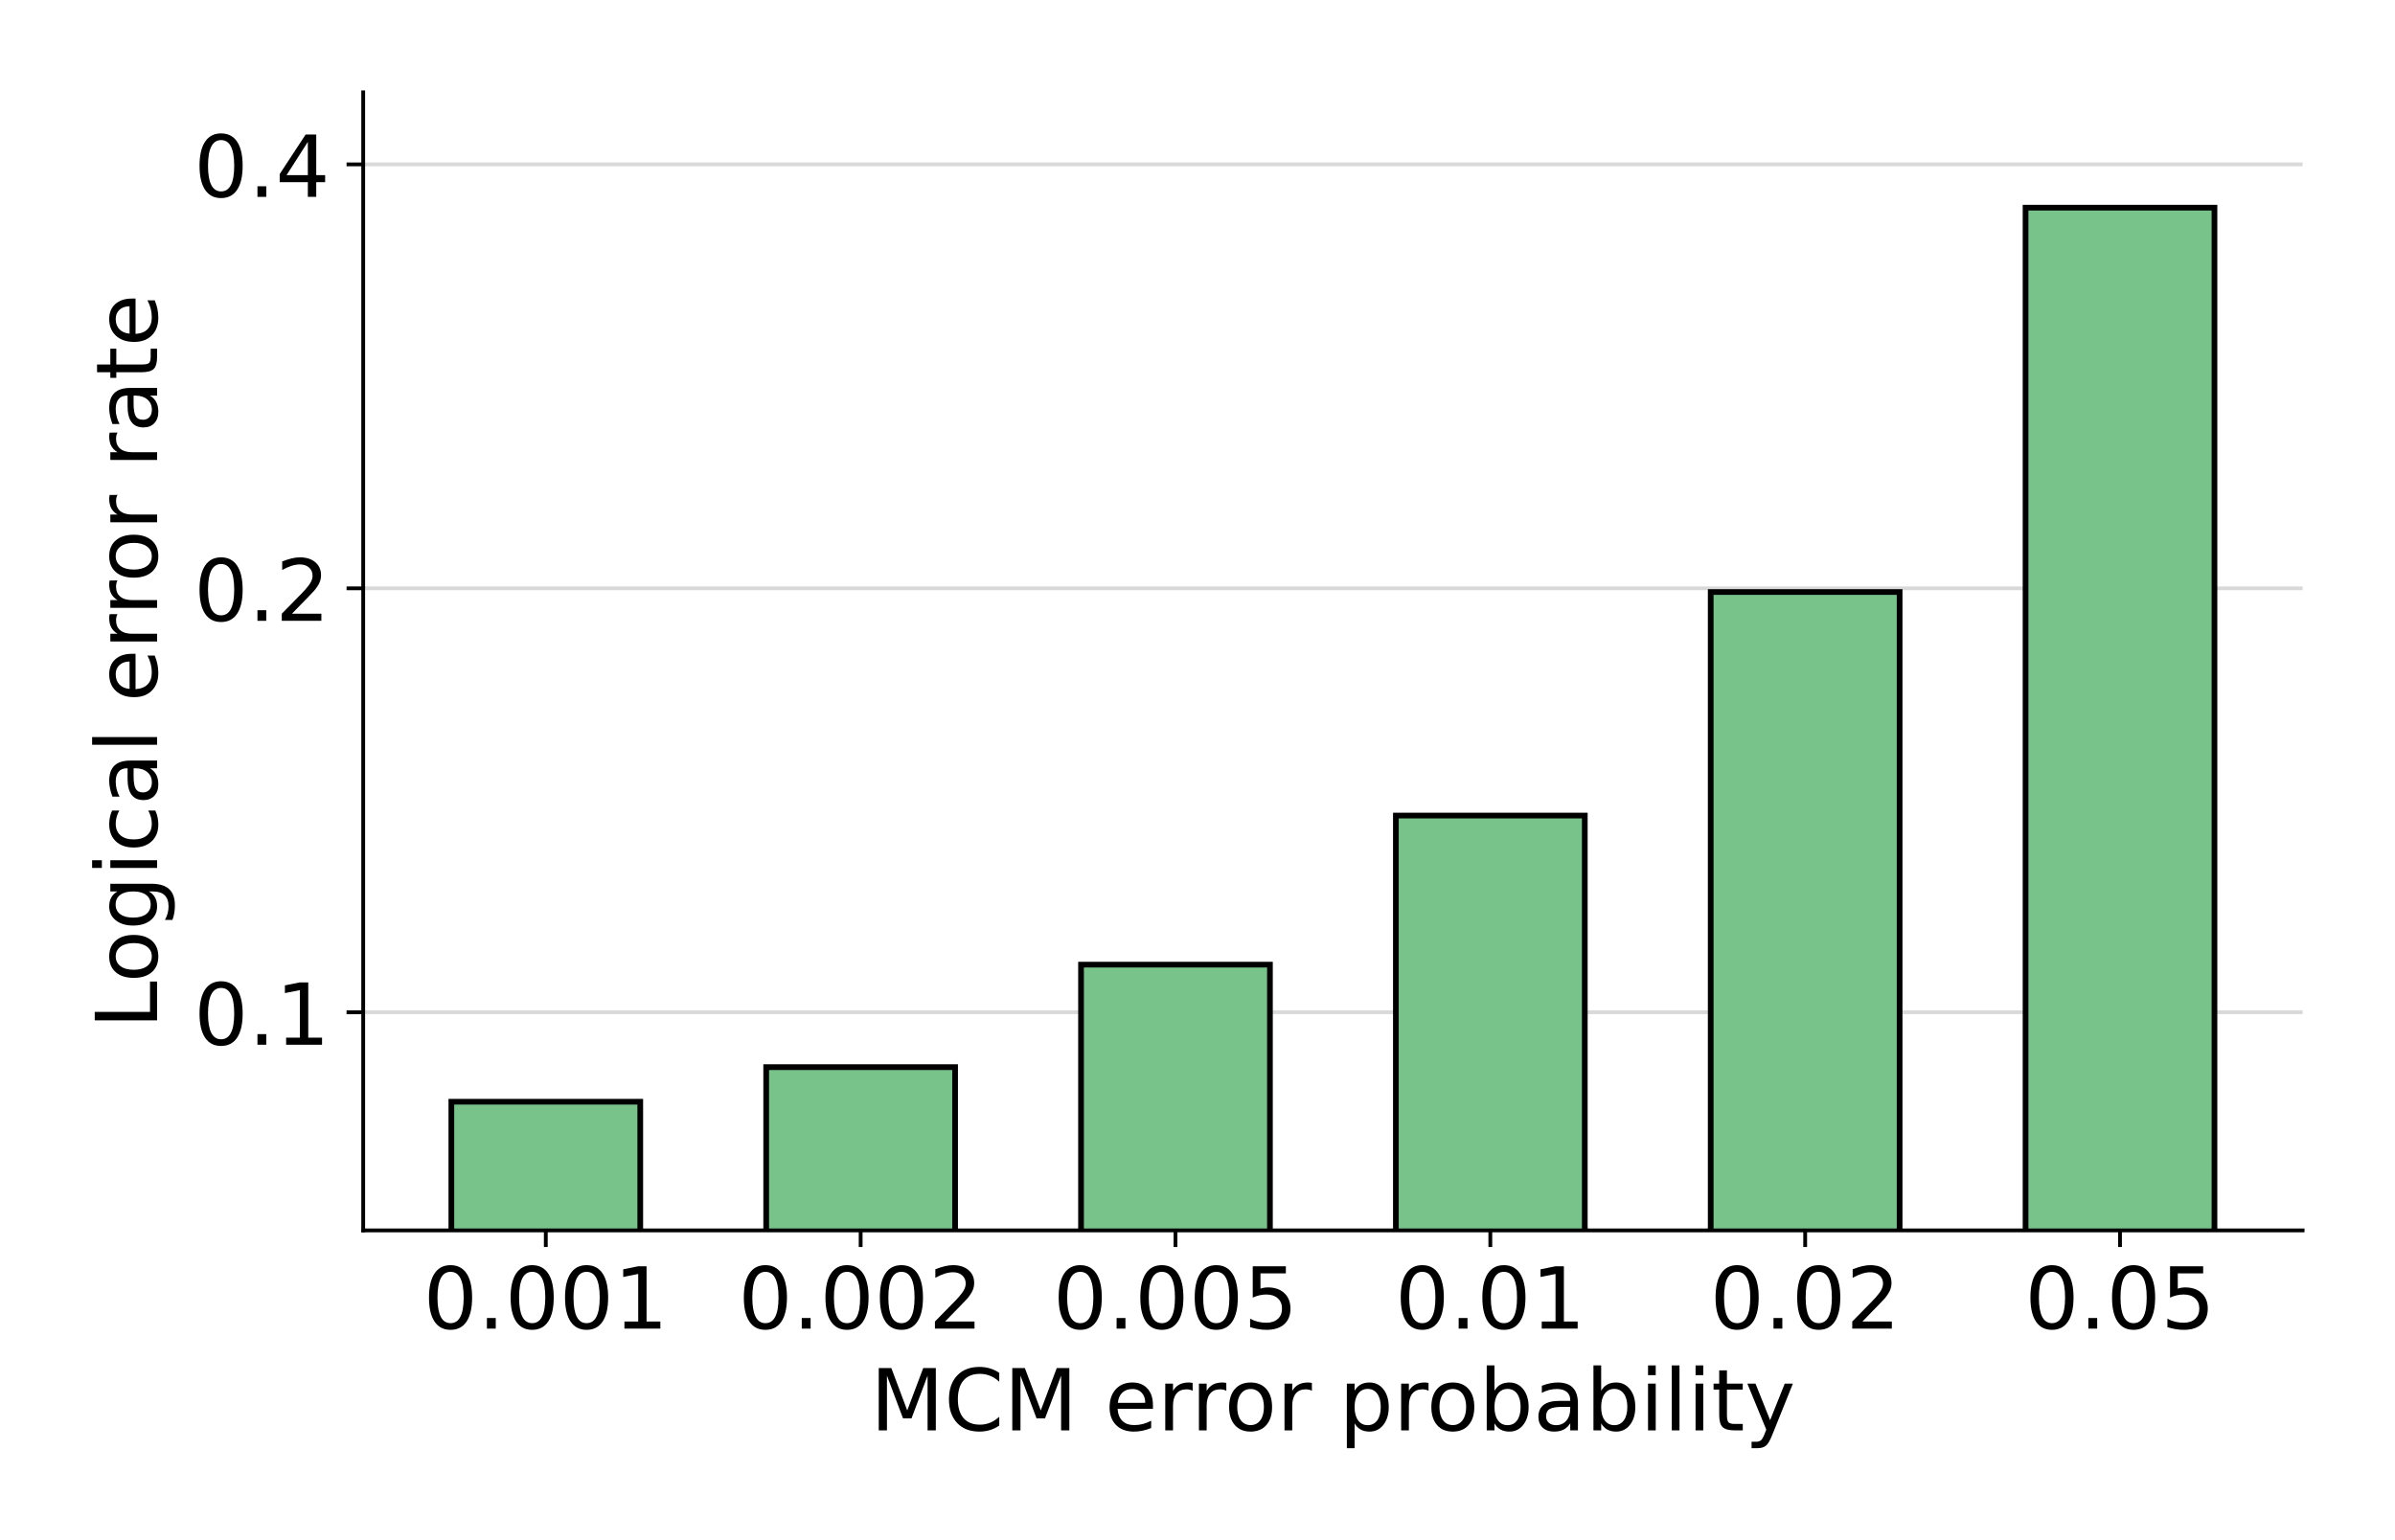
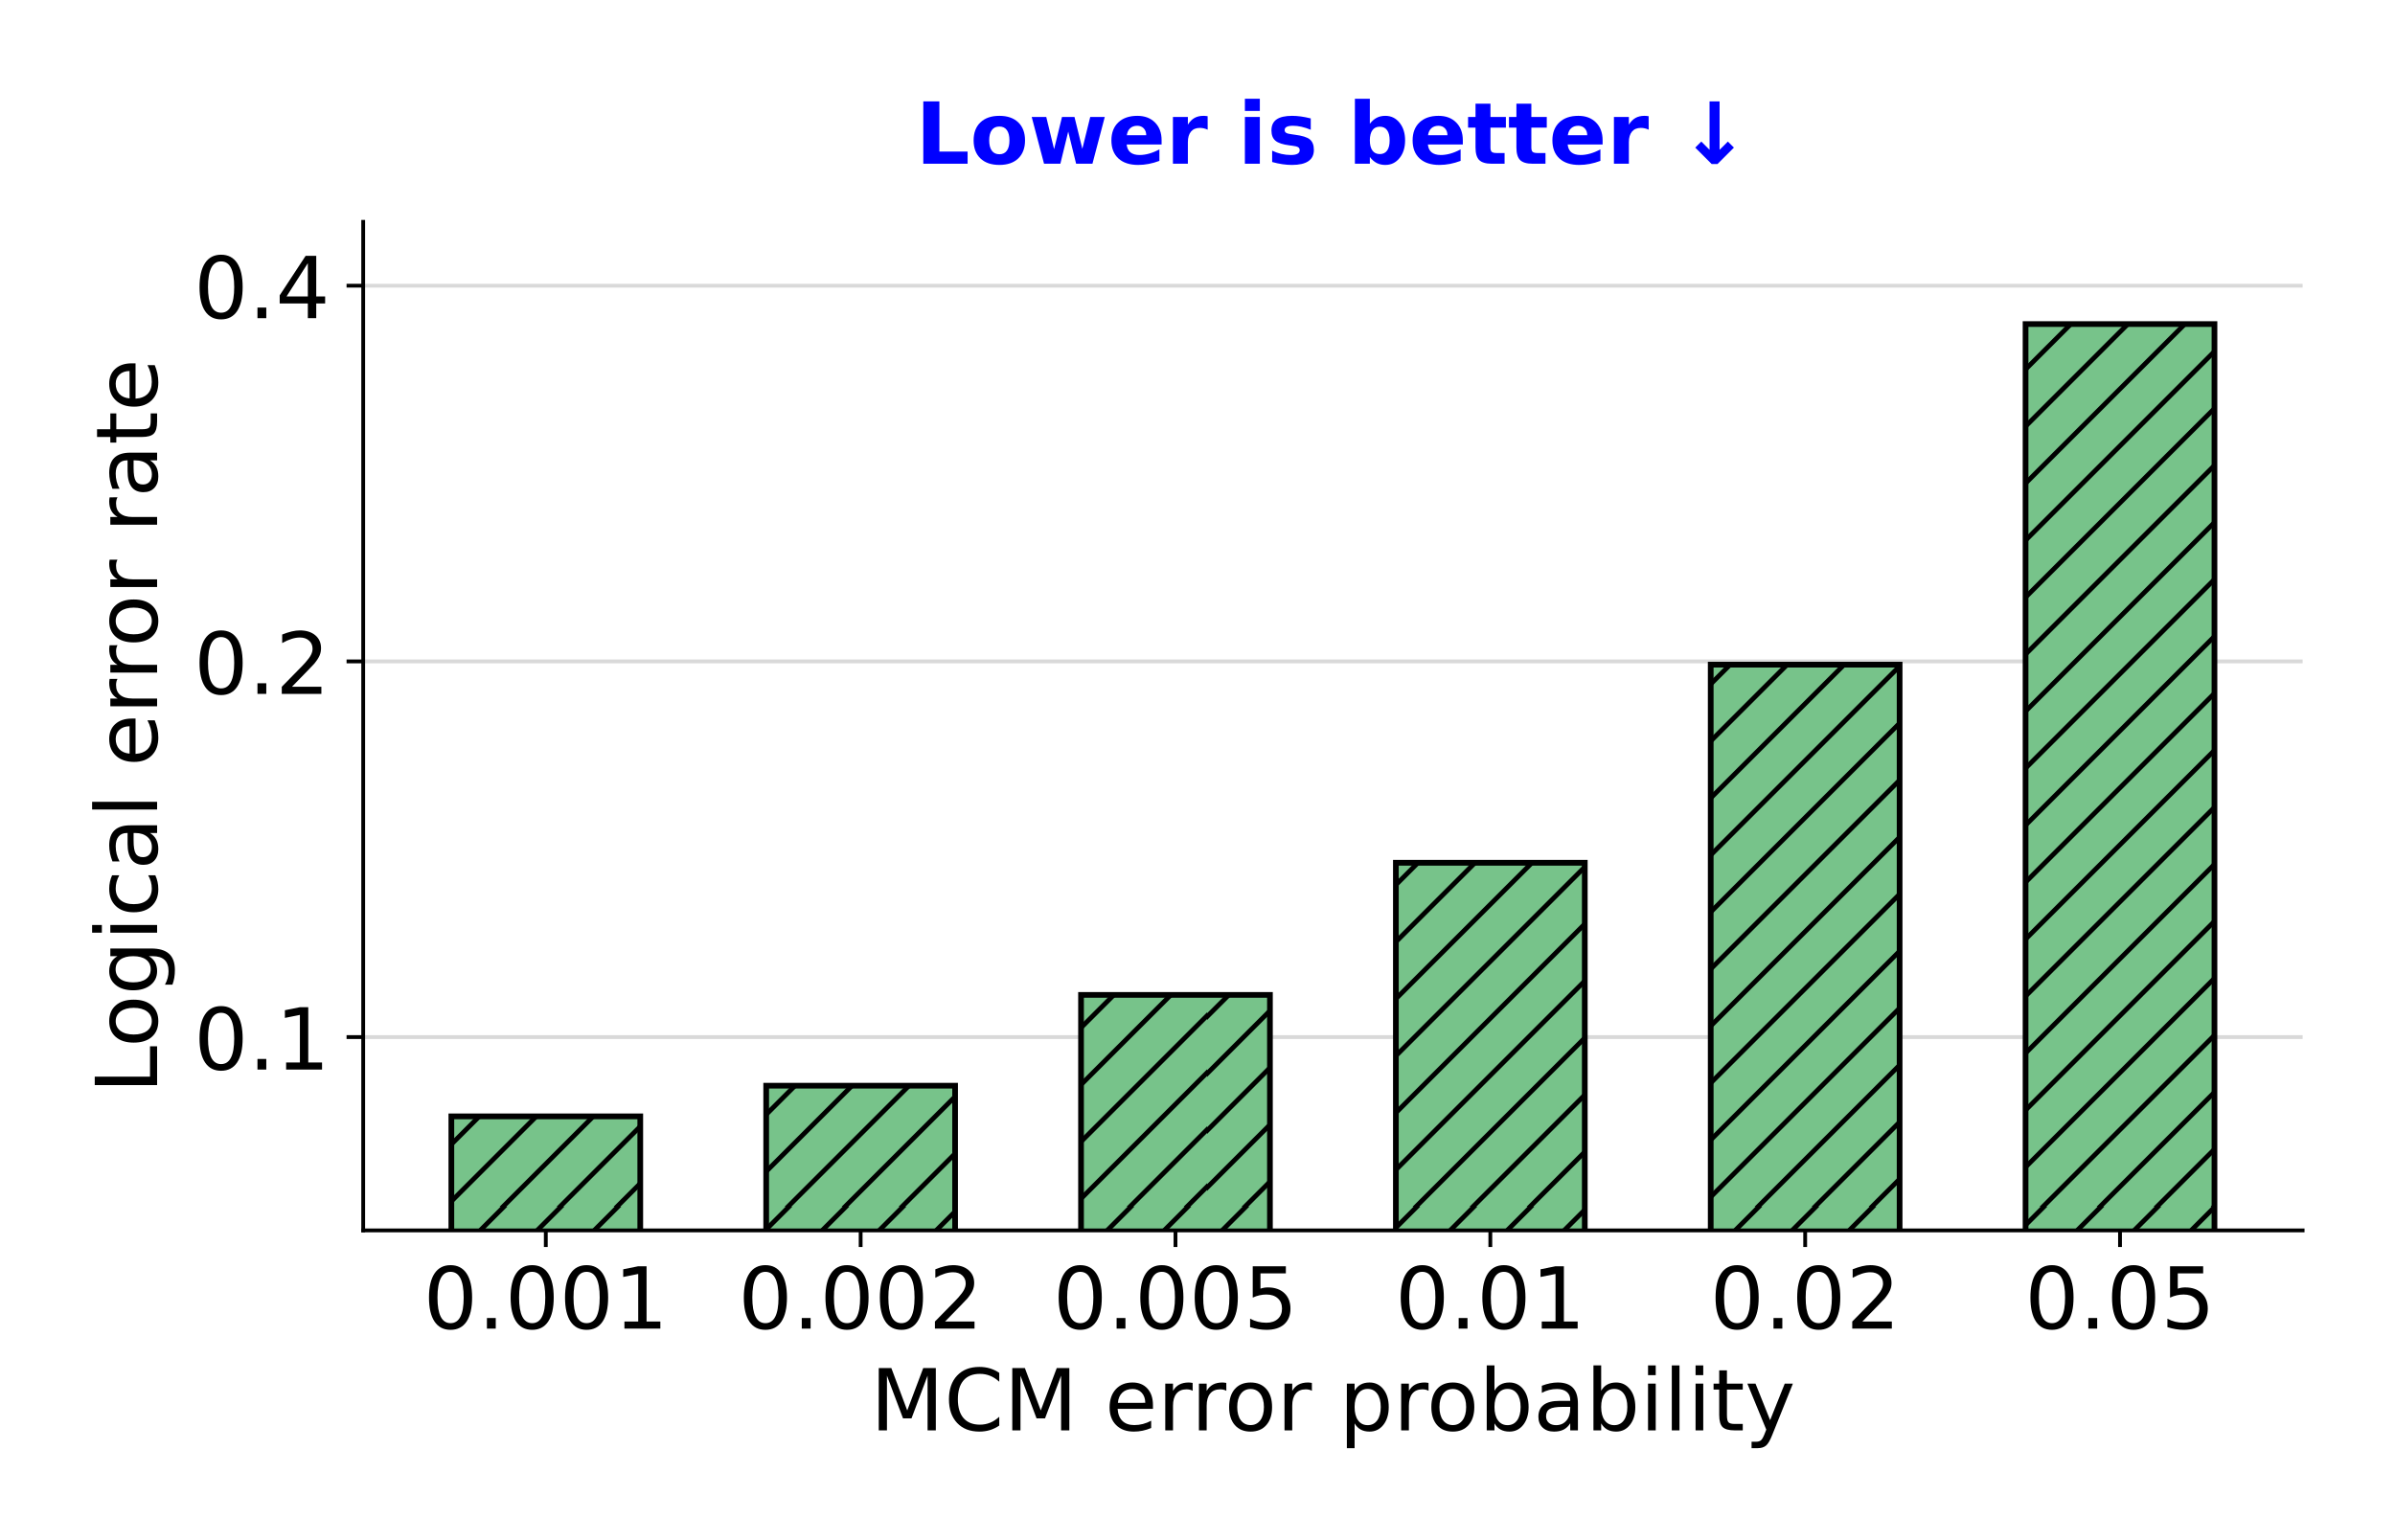
<svg xmlns="http://www.w3.org/2000/svg" xmlns:xlink="http://www.w3.org/1999/xlink" width="504pt" height="324pt" viewBox="0 0 504 324" version="1.1">
  <defs>
    <style type="text/css">*{stroke-linejoin: round; stroke-linecap: butt}</style>
  </defs>
  <g id="figure_1">
    <g id="patch_1">
      <path d="M 0 324  L 504 324  L 504 0  L 0 0  L 0 324  z " style="fill: none" />
    </g>
    <g id="axes_1">
      <g id="patch_2">
-         <path d="M 76.43 259  L 484.56 259  L 484.56 19.44  L 76.43 19.44  L 76.43 259  z " style="fill: none" />
+         <path d="M 76.43 259  L 484.56 259  L 484.56 46.699  L 76.43 46.699  L 76.43 259  z " style="fill: none" />
      </g>
      <g id="matplotlib.axis_1">
        <g id="xtick_1">
          <g id="line2d_1">
            <defs>
-               <path id="mc3cb0ec666" d="M 0 0  L 0 3.5  " style="stroke: #000000; stroke-width: 0.8" />
+               <path id="ma460ac02df" d="M 0 0  L 0 3.5  " style="stroke: #000000; stroke-width: 0.8" />
            </defs>
            <g>
-               <use xlink:href="#mc3cb0ec666" x="114.858" y="259" style="stroke: #000000; stroke-width: 0.8" />
+               <use xlink:href="#ma460ac02df" x="114.858" y="259" style="stroke: #000000; stroke-width: 0.8" />
            </g>
          </g>
          <g id="text_1">
            <g transform="translate(89.09251 279.6772) scale(0.18 -0.18)">
              <defs>
                <path id="DejaVuSans-30" d="M 2034 4250  Q 1547 4250 1301 3770  Q 1056 3291 1056 2328  Q 1056 1369 1301 889  Q 1547 409 2034 409  Q 2525 409 2770 889  Q 3016 1369 3016 2328  Q 3016 3291 2770 3770  Q 2525 4250 2034 4250  z M 2034 4750  Q 2819 4750 3233 4129  Q 3647 3509 3647 2328  Q 3647 1150 3233 529  Q 2819 -91 2034 -91  Q 1250 -91 836 529  Q 422 1150 422 2328  Q 422 3509 836 4129  Q 1250 4750 2034 4750  z " transform="scale(0.015625)" />
                <path id="DejaVuSans-2e" d="M 684 794  L 1344 794  L 1344 0  L 684 0  L 684 794  z " transform="scale(0.015625)" />
                <path id="DejaVuSans-31" d="M 794 531  L 1825 531  L 1825 4091  L 703 3866  L 703 4441  L 1819 4666  L 2450 4666  L 2450 531  L 3481 531  L 3481 0  L 794 0  L 794 531  z " transform="scale(0.015625)" />
              </defs>
              <use xlink:href="#DejaVuSans-30" />
              <use xlink:href="#DejaVuSans-2e" transform="translate(63.62305 0)" />
              <use xlink:href="#DejaVuSans-30" transform="translate(95.41016 0)" />
              <use xlink:href="#DejaVuSans-30" transform="translate(159.0332 0)" />
              <use xlink:href="#DejaVuSans-31" transform="translate(222.6562 0)" />
            </g>
          </g>
        </g>
        <g id="xtick_2">
          <g id="line2d_2">
            <g>
-               <use xlink:href="#mc3cb0ec666" x="181.113" y="259" style="stroke: #000000; stroke-width: 0.8" />
+               <use xlink:href="#ma460ac02df" x="181.113" y="259" style="stroke: #000000; stroke-width: 0.8" />
            </g>
          </g>
          <g id="text_2">
            <g transform="translate(155.3474 279.6772) scale(0.18 -0.18)">
              <defs>
                <path id="DejaVuSans-32" d="M 1228 531  L 3431 531  L 3431 0  L 469 0  L 469 531  Q 828 903 1448 1529  Q 2069 2156 2228 2338  Q 2531 2678 2651 2914  Q 2772 3150 2772 3378  Q 2772 3750 2511 3984  Q 2250 4219 1831 4219  Q 1534 4219 1204 4116  Q 875 4013 500 3803  L 500 4441  Q 881 4594 1212 4672  Q 1544 4750 1819 4750  Q 2544 4750 2975 4387  Q 3406 4025 3406 3419  Q 3406 3131 3298 2873  Q 3191 2616 2906 2266  Q 2828 2175 2409 1742  Q 1991 1309 1228 531  z " transform="scale(0.015625)" />
              </defs>
              <use xlink:href="#DejaVuSans-30" />
              <use xlink:href="#DejaVuSans-2e" transform="translate(63.62305 0)" />
              <use xlink:href="#DejaVuSans-30" transform="translate(95.41016 0)" />
              <use xlink:href="#DejaVuSans-30" transform="translate(159.0332 0)" />
              <use xlink:href="#DejaVuSans-32" transform="translate(222.6562 0)" />
            </g>
          </g>
        </g>
        <g id="xtick_3">
          <g id="line2d_3">
            <g>
-               <use xlink:href="#mc3cb0ec666" x="247.368" y="259" style="stroke: #000000; stroke-width: 0.8" />
+               <use xlink:href="#ma460ac02df" x="247.368" y="259" style="stroke: #000000; stroke-width: 0.8" />
            </g>
          </g>
          <g id="text_3">
            <g transform="translate(221.6023 279.6772) scale(0.18 -0.18)">
              <defs>
                <path id="DejaVuSans-35" d="M 691 4666  L 3169 4666  L 3169 4134  L 1269 4134  L 1269 2991  Q 1406 3038 1543 3061  Q 1681 3084 1819 3084  Q 2600 3084 3056 2656  Q 3513 2228 3513 1497  Q 3513 744 3044 326  Q 2575 -91 1722 -91  Q 1428 -91 1123 -41  Q 819 9 494 109  L 494 744  Q 775 591 1075 516  Q 1375 441 1709 441  Q 2250 441 2565 725  Q 2881 1009 2881 1497  Q 2881 1984 2565 2268  Q 2250 2553 1709 2553  Q 1456 2553 1204 2497  Q 953 2441 691 2322  L 691 4666  z " transform="scale(0.015625)" />
              </defs>
              <use xlink:href="#DejaVuSans-30" />
              <use xlink:href="#DejaVuSans-2e" transform="translate(63.62305 0)" />
              <use xlink:href="#DejaVuSans-30" transform="translate(95.41016 0)" />
              <use xlink:href="#DejaVuSans-30" transform="translate(159.0332 0)" />
              <use xlink:href="#DejaVuSans-35" transform="translate(222.6562 0)" />
            </g>
          </g>
        </g>
        <g id="xtick_4">
          <g id="line2d_4">
            <g>
-               <use xlink:href="#mc3cb0ec666" x="313.622" y="259" style="stroke: #000000; stroke-width: 0.8" />
+               <use xlink:href="#ma460ac02df" x="313.622" y="259" style="stroke: #000000; stroke-width: 0.8" />
            </g>
          </g>
          <g id="text_4">
            <g transform="translate(293.5834 279.6772) scale(0.18 -0.18)">
              <use xlink:href="#DejaVuSans-30" />
              <use xlink:href="#DejaVuSans-2e" transform="translate(63.62305 0)" />
              <use xlink:href="#DejaVuSans-30" transform="translate(95.41016 0)" />
              <use xlink:href="#DejaVuSans-31" transform="translate(159.0332 0)" />
            </g>
          </g>
        </g>
        <g id="xtick_5">
          <g id="line2d_5">
            <g>
-               <use xlink:href="#mc3cb0ec666" x="379.877" y="259" style="stroke: #000000; stroke-width: 0.8" />
+               <use xlink:href="#ma460ac02df" x="379.877" y="259" style="stroke: #000000; stroke-width: 0.8" />
            </g>
          </g>
          <g id="text_5">
            <g transform="translate(359.8382 279.6772) scale(0.18 -0.18)">
              <use xlink:href="#DejaVuSans-30" />
              <use xlink:href="#DejaVuSans-2e" transform="translate(63.62305 0)" />
              <use xlink:href="#DejaVuSans-30" transform="translate(95.41016 0)" />
              <use xlink:href="#DejaVuSans-32" transform="translate(159.0332 0)" />
            </g>
          </g>
        </g>
        <g id="xtick_6">
          <g id="line2d_6">
            <g>
-               <use xlink:href="#mc3cb0ec666" x="446.132" y="259" style="stroke: #000000; stroke-width: 0.8" />
+               <use xlink:href="#ma460ac02df" x="446.132" y="259" style="stroke: #000000; stroke-width: 0.8" />
            </g>
          </g>
          <g id="text_6">
            <g transform="translate(426.0931 279.6772) scale(0.18 -0.18)">
              <use xlink:href="#DejaVuSans-30" />
              <use xlink:href="#DejaVuSans-2e" transform="translate(63.62305 0)" />
              <use xlink:href="#DejaVuSans-30" transform="translate(95.41016 0)" />
              <use xlink:href="#DejaVuSans-35" transform="translate(159.0332 0)" />
            </g>
          </g>
        </g>
        <g id="text_7">
          <g transform="translate(183.1586 301.0978) scale(0.18 -0.18)">
            <defs>
              <path id="DejaVuSans-4d" d="M 628 4666  L 1569 4666  L 2759 1491  L 3956 4666  L 4897 4666  L 4897 0  L 4281 0  L 4281 4097  L 3078 897  L 2444 897  L 1241 4097  L 1241 0  L 628 0  L 628 4666  z " transform="scale(0.015625)" />
              <path id="DejaVuSans-43" d="M 4122 4306  L 4122 3641  Q 3803 3938 3442 4084  Q 3081 4231 2675 4231  Q 1875 4231 1450 3742  Q 1025 3253 1025 2328  Q 1025 1406 1450 917  Q 1875 428 2675 428  Q 3081 428 3442 575  Q 3803 722 4122 1019  L 4122 359  Q 3791 134 3420 21  Q 3050 -91 2638 -91  Q 1578 -91 968 557  Q 359 1206 359 2328  Q 359 3453 968 4101  Q 1578 4750 2638 4750  Q 3056 4750 3426 4639  Q 3797 4528 4122 4306  z " transform="scale(0.015625)" />
              <path id="DejaVuSans-20" transform="scale(0.015625)" />
              <path id="DejaVuSans-65" d="M 3597 1894  L 3597 1613  L 953 1613  Q 991 1019 1311 708  Q 1631 397 2203 397  Q 2534 397 2845 478  Q 3156 559 3463 722  L 3463 178  Q 3153 47 2828 -22  Q 2503 -91 2169 -91  Q 1331 -91 842 396  Q 353 884 353 1716  Q 353 2575 817 3079  Q 1281 3584 2069 3584  Q 2775 3584 3186 3129  Q 3597 2675 3597 1894  z M 3022 2063  Q 3016 2534 2758 2815  Q 2500 3097 2075 3097  Q 1594 3097 1305 2825  Q 1016 2553 972 2059  L 3022 2063  z " transform="scale(0.015625)" />
              <path id="DejaVuSans-72" d="M 2631 2963  Q 2534 3019 2420 3045  Q 2306 3072 2169 3072  Q 1681 3072 1420 2755  Q 1159 2438 1159 1844  L 1159 0  L 581 0  L 581 3500  L 1159 3500  L 1159 2956  Q 1341 3275 1631 3429  Q 1922 3584 2338 3584  Q 2397 3584 2469 3576  Q 2541 3569 2628 3553  L 2631 2963  z " transform="scale(0.015625)" />
              <path id="DejaVuSans-6f" d="M 1959 3097  Q 1497 3097 1228 2736  Q 959 2375 959 1747  Q 959 1119 1226 758  Q 1494 397 1959 397  Q 2419 397 2687 759  Q 2956 1122 2956 1747  Q 2956 2369 2687 2733  Q 2419 3097 1959 3097  z M 1959 3584  Q 2709 3584 3137 3096  Q 3566 2609 3566 1747  Q 3566 888 3137 398  Q 2709 -91 1959 -91  Q 1206 -91 779 398  Q 353 888 353 1747  Q 353 2609 779 3096  Q 1206 3584 1959 3584  z " transform="scale(0.015625)" />
              <path id="DejaVuSans-70" d="M 1159 525  L 1159 -1331  L 581 -1331  L 581 3500  L 1159 3500  L 1159 2969  Q 1341 3281 1617 3432  Q 1894 3584 2278 3584  Q 2916 3584 3314 3078  Q 3713 2572 3713 1747  Q 3713 922 3314 415  Q 2916 -91 2278 -91  Q 1894 -91 1617 61  Q 1341 213 1159 525  z M 3116 1747  Q 3116 2381 2855 2742  Q 2594 3103 2138 3103  Q 1681 3103 1420 2742  Q 1159 2381 1159 1747  Q 1159 1113 1420 752  Q 1681 391 2138 391  Q 2594 391 2855 752  Q 3116 1113 3116 1747  z " transform="scale(0.015625)" />
              <path id="DejaVuSans-62" d="M 3116 1747  Q 3116 2381 2855 2742  Q 2594 3103 2138 3103  Q 1681 3103 1420 2742  Q 1159 2381 1159 1747  Q 1159 1113 1420 752  Q 1681 391 2138 391  Q 2594 391 2855 752  Q 3116 1113 3116 1747  z M 1159 2969  Q 1341 3281 1617 3432  Q 1894 3584 2278 3584  Q 2916 3584 3314 3078  Q 3713 2572 3713 1747  Q 3713 922 3314 415  Q 2916 -91 2278 -91  Q 1894 -91 1617 61  Q 1341 213 1159 525  L 1159 0  L 581 0  L 581 4863  L 1159 4863  L 1159 2969  z " transform="scale(0.015625)" />
              <path id="DejaVuSans-61" d="M 2194 1759  Q 1497 1759 1228 1600  Q 959 1441 959 1056  Q 959 750 1161 570  Q 1363 391 1709 391  Q 2188 391 2477 730  Q 2766 1069 2766 1631  L 2766 1759  L 2194 1759  z M 3341 1997  L 3341 0  L 2766 0  L 2766 531  Q 2569 213 2275 61  Q 1981 -91 1556 -91  Q 1019 -91 701 211  Q 384 513 384 1019  Q 384 1609 779 1909  Q 1175 2209 1959 2209  L 2766 2209  L 2766 2266  Q 2766 2663 2505 2880  Q 2244 3097 1772 3097  Q 1472 3097 1187 3025  Q 903 2953 641 2809  L 641 3341  Q 956 3463 1253 3523  Q 1550 3584 1831 3584  Q 2591 3584 2966 3190  Q 3341 2797 3341 1997  z " transform="scale(0.015625)" />
              <path id="DejaVuSans-69" d="M 603 3500  L 1178 3500  L 1178 0  L 603 0  L 603 3500  z M 603 4863  L 1178 4863  L 1178 4134  L 603 4134  L 603 4863  z " transform="scale(0.015625)" />
              <path id="DejaVuSans-6c" d="M 603 4863  L 1178 4863  L 1178 0  L 603 0  L 603 4863  z " transform="scale(0.015625)" />
              <path id="DejaVuSans-74" d="M 1172 4494  L 1172 3500  L 2356 3500  L 2356 3053  L 1172 3053  L 1172 1153  Q 1172 725 1289 603  Q 1406 481 1766 481  L 2356 481  L 2356 0  L 1766 0  Q 1100 0 847 248  Q 594 497 594 1153  L 594 3053  L 172 3053  L 172 3500  L 594 3500  L 594 4494  L 1172 4494  z " transform="scale(0.015625)" />
              <path id="DejaVuSans-79" d="M 2059 -325  Q 1816 -950 1584 -1140  Q 1353 -1331 966 -1331  L 506 -1331  L 506 -850  L 844 -850  Q 1081 -850 1212 -737  Q 1344 -625 1503 -206  L 1606 56  L 191 3500  L 800 3500  L 1894 763  L 2988 3500  L 3597 3500  L 2059 -325  z " transform="scale(0.015625)" />
            </defs>
            <use xlink:href="#DejaVuSans-4d" />
            <use xlink:href="#DejaVuSans-43" transform="translate(86.2793 0)" />
            <use xlink:href="#DejaVuSans-4d" transform="translate(156.1035 0)" />
            <use xlink:href="#DejaVuSans-20" transform="translate(242.3828 0)" />
            <use xlink:href="#DejaVuSans-65" transform="translate(274.1699 0)" />
            <use xlink:href="#DejaVuSans-72" transform="translate(335.6934 0)" />
            <use xlink:href="#DejaVuSans-72" transform="translate(375.0566 0)" />
            <use xlink:href="#DejaVuSans-6f" transform="translate(413.9199 0)" />
            <use xlink:href="#DejaVuSans-72" transform="translate(475.1016 0)" />
            <use xlink:href="#DejaVuSans-20" transform="translate(516.2148 0)" />
            <use xlink:href="#DejaVuSans-70" transform="translate(548.002 0)" />
            <use xlink:href="#DejaVuSans-72" transform="translate(611.4785 0)" />
            <use xlink:href="#DejaVuSans-6f" transform="translate(650.3418 0)" />
            <use xlink:href="#DejaVuSans-62" transform="translate(711.5234 0)" />
            <use xlink:href="#DejaVuSans-61" transform="translate(775 0)" />
            <use xlink:href="#DejaVuSans-62" transform="translate(836.2793 0)" />
            <use xlink:href="#DejaVuSans-69" transform="translate(899.7559 0)" />
            <use xlink:href="#DejaVuSans-6c" transform="translate(927.5391 0)" />
            <use xlink:href="#DejaVuSans-69" transform="translate(955.3223 0)" />
            <use xlink:href="#DejaVuSans-74" transform="translate(983.1055 0)" />
            <use xlink:href="#DejaVuSans-79" transform="translate(1022.314 0)" />
          </g>
        </g>
      </g>
      <g id="matplotlib.axis_2">
        <g id="ytick_1">
          <g id="line2d_7">
-             <path d="M 76.43 213.08  L 484.56 213.08  " clip-path="url(#p2b95f3c0cb)" style="fill: none; stroke: #d9d9d9; stroke-width: 0.8; stroke-linecap: square" />
+             <path d="M 76.43 218.306  L 484.56 218.306  " clip-path="url(#p60b204bf53)" style="fill: none; stroke: #d9d9d9; stroke-width: 0.8; stroke-linecap: square" />
          </g>
          <g id="line2d_8">
            <defs>
-               <path id="m75be47ef26" d="M 0 0  L -3.5 0  " style="stroke: #000000; stroke-width: 0.8" />
+               <path id="ma58f8bc642" d="M 0 0  L -3.5 0  " style="stroke: #000000; stroke-width: 0.8" />
            </defs>
            <g>
-               <use xlink:href="#m75be47ef26" x="76.43" y="213.08" style="stroke: #000000; stroke-width: 0.8" />
+               <use xlink:href="#ma58f8bc642" x="76.43" y="218.306" style="stroke: #000000; stroke-width: 0.8" />
            </g>
          </g>
          <g id="text_8">
-             <g transform="translate(40.80438 219.919) scale(0.18 -0.18)">
+             <g transform="translate(40.80438 225.1441) scale(0.18 -0.18)">
              <use xlink:href="#DejaVuSans-30" />
              <use xlink:href="#DejaVuSans-2e" transform="translate(63.62305 0)" />
              <use xlink:href="#DejaVuSans-31" transform="translate(95.41016 0)" />
            </g>
          </g>
        </g>
        <g id="ytick_2">
          <g id="line2d_9">
-             <path d="M 76.43 123.842  L 484.56 123.842  " clip-path="url(#p2b95f3c0cb)" style="fill: none; stroke: #d9d9d9; stroke-width: 0.8; stroke-linecap: square" />
+             <path d="M 76.43 139.222  L 484.56 139.222  " clip-path="url(#p60b204bf53)" style="fill: none; stroke: #d9d9d9; stroke-width: 0.8; stroke-linecap: square" />
          </g>
          <g id="line2d_10">
            <g>
-               <use xlink:href="#m75be47ef26" x="76.43" y="123.842" style="stroke: #000000; stroke-width: 0.8" />
+               <use xlink:href="#ma58f8bc642" x="76.43" y="139.222" style="stroke: #000000; stroke-width: 0.8" />
            </g>
          </g>
          <g id="text_9">
-             <g transform="translate(40.80438 130.6807) scale(0.18 -0.18)">
+             <g transform="translate(40.80438 146.0601) scale(0.18 -0.18)">
              <use xlink:href="#DejaVuSans-30" />
              <use xlink:href="#DejaVuSans-2e" transform="translate(63.62305 0)" />
              <use xlink:href="#DejaVuSans-32" transform="translate(95.41016 0)" />
            </g>
          </g>
        </g>
        <g id="ytick_3">
          <g id="line2d_11">
-             <path d="M 76.43 34.604  L 484.56 34.604  " clip-path="url(#p2b95f3c0cb)" style="fill: none; stroke: #d9d9d9; stroke-width: 0.8; stroke-linecap: square" />
+             <path d="M 76.43 60.138  L 484.56 60.138  " clip-path="url(#p60b204bf53)" style="fill: none; stroke: #d9d9d9; stroke-width: 0.8; stroke-linecap: square" />
          </g>
          <g id="line2d_12">
            <g>
-               <use xlink:href="#m75be47ef26" x="76.43" y="34.604" style="stroke: #000000; stroke-width: 0.8" />
+               <use xlink:href="#ma58f8bc642" x="76.43" y="60.138" style="stroke: #000000; stroke-width: 0.8" />
            </g>
          </g>
          <g id="text_10">
-             <g transform="translate(40.80438 41.44241) scale(0.18 -0.18)">
+             <g transform="translate(40.80438 66.97614) scale(0.18 -0.18)">
              <defs>
                <path id="DejaVuSans-34" d="M 2419 4116  L 825 1625  L 2419 1625  L 2419 4116  z M 2253 4666  L 3047 4666  L 3047 1625  L 3713 1625  L 3713 1100  L 3047 1100  L 3047 0  L 2419 0  L 2419 1100  L 313 1100  L 313 1709  L 2253 4666  z " transform="scale(0.015625)" />
              </defs>
              <use xlink:href="#DejaVuSans-30" />
              <use xlink:href="#DejaVuSans-2e" transform="translate(63.62305 0)" />
              <use xlink:href="#DejaVuSans-34" transform="translate(95.41016 0)" />
            </g>
          </g>
        </g>
        <g id="text_11">
-           <g transform="translate(33.06094 216.5483) rotate(-90) scale(0.18 -0.18)">
+           <g transform="translate(33.06094 230.1779) rotate(-90) scale(0.18 -0.18)">
            <defs>
              <path id="DejaVuSans-4c" d="M 628 4666  L 1259 4666  L 1259 531  L 3531 531  L 3531 0  L 628 0  L 628 4666  z " transform="scale(0.015625)" />
              <path id="DejaVuSans-67" d="M 2906 1791  Q 2906 2416 2648 2759  Q 2391 3103 1925 3103  Q 1463 3103 1205 2759  Q 947 2416 947 1791  Q 947 1169 1205 825  Q 1463 481 1925 481  Q 2391 481 2648 825  Q 2906 1169 2906 1791  z M 3481 434  Q 3481 -459 3084 -895  Q 2688 -1331 1869 -1331  Q 1566 -1331 1297 -1286  Q 1028 -1241 775 -1147  L 775 -588  Q 1028 -725 1275 -790  Q 1522 -856 1778 -856  Q 2344 -856 2625 -561  Q 2906 -266 2906 331  L 2906 616  Q 2728 306 2450 153  Q 2172 0 1784 0  Q 1141 0 747 490  Q 353 981 353 1791  Q 353 2603 747 3093  Q 1141 3584 1784 3584  Q 2172 3584 2450 3431  Q 2728 3278 2906 2969  L 2906 3500  L 3481 3500  L 3481 434  z " transform="scale(0.015625)" />
              <path id="DejaVuSans-63" d="M 3122 3366  L 3122 2828  Q 2878 2963 2633 3030  Q 2388 3097 2138 3097  Q 1578 3097 1268 2742  Q 959 2388 959 1747  Q 959 1106 1268 751  Q 1578 397 2138 397  Q 2388 397 2633 464  Q 2878 531 3122 666  L 3122 134  Q 2881 22 2623 -34  Q 2366 -91 2075 -91  Q 1284 -91 818 406  Q 353 903 353 1747  Q 353 2603 823 3093  Q 1294 3584 2113 3584  Q 2378 3584 2631 3529  Q 2884 3475 3122 3366  z " transform="scale(0.015625)" />
            </defs>
            <use xlink:href="#DejaVuSans-4c" />
            <use xlink:href="#DejaVuSans-6f" transform="translate(53.96289 0)" />
            <use xlink:href="#DejaVuSans-67" transform="translate(115.1445 0)" />
            <use xlink:href="#DejaVuSans-69" transform="translate(178.6211 0)" />
            <use xlink:href="#DejaVuSans-63" transform="translate(206.4043 0)" />
            <use xlink:href="#DejaVuSans-61" transform="translate(261.3848 0)" />
            <use xlink:href="#DejaVuSans-6c" transform="translate(322.6641 0)" />
            <use xlink:href="#DejaVuSans-20" transform="translate(350.4473 0)" />
            <use xlink:href="#DejaVuSans-65" transform="translate(382.2344 0)" />
            <use xlink:href="#DejaVuSans-72" transform="translate(443.7578 0)" />
            <use xlink:href="#DejaVuSans-72" transform="translate(483.1211 0)" />
            <use xlink:href="#DejaVuSans-6f" transform="translate(521.9844 0)" />
            <use xlink:href="#DejaVuSans-72" transform="translate(583.166 0)" />
            <use xlink:href="#DejaVuSans-20" transform="translate(624.2793 0)" />
            <use xlink:href="#DejaVuSans-72" transform="translate(656.0664 0)" />
            <use xlink:href="#DejaVuSans-61" transform="translate(697.1797 0)" />
            <use xlink:href="#DejaVuSans-74" transform="translate(758.459 0)" />
            <use xlink:href="#DejaVuSans-65" transform="translate(797.668 0)" />
          </g>
        </g>
      </g>
      <g id="patch_3">
-         <path d="M 94.981 296359.787  L 134.734 296359.787  L 134.734 231.915  L 94.981 231.915  z " clip-path="url(#p2b95f3c0cb)" style="fill: #77c38a; stroke: #000000; stroke-width: 1.2; stroke-linejoin: miter" />
+         <path d="M 94.981 262666.889  L 134.734 262666.889  L 134.734 234.997  L 94.981 234.997  z " clip-path="url(#p60b204bf53)" style="fill: url(#h4bee95af4b); stroke: #000000; stroke-width: 1.2; stroke-linejoin: miter" />
      </g>
      <g id="patch_4">
-         <path d="M 161.236 296359.787  L 200.989 296359.787  L 200.989 224.635  L 161.236 224.635  z " clip-path="url(#p2b95f3c0cb)" style="fill: #77c38a; stroke: #000000; stroke-width: 1.2; stroke-linejoin: miter" />
+         <path d="M 161.236 262666.889  L 200.989 262666.889  L 200.989 228.545  L 161.236 228.545  z " clip-path="url(#p60b204bf53)" style="fill: url(#h4bee95af4b); stroke: #000000; stroke-width: 1.2; stroke-linejoin: miter" />
      </g>
      <g id="patch_5">
-         <path d="M 227.491 296359.787  L 267.244 296359.787  L 267.244 203.06  L 227.491 203.06  z " clip-path="url(#p2b95f3c0cb)" style="fill: #77c38a; stroke: #000000; stroke-width: 1.2; stroke-linejoin: miter" />
+         <path d="M 227.491 262666.889  L 267.244 262666.889  L 267.244 209.425  L 227.491 209.425  z " clip-path="url(#p60b204bf53)" style="fill: url(#h4bee95af4b); stroke: #000000; stroke-width: 1.2; stroke-linejoin: miter" />
      </g>
      <g id="patch_6">
-         <path d="M 293.746 296359.787  L 333.499 296359.787  L 333.499 171.679  L 293.746 171.679  z " clip-path="url(#p2b95f3c0cb)" style="fill: #77c38a; stroke: #000000; stroke-width: 1.2; stroke-linejoin: miter" />
+         <path d="M 293.746 262666.889  L 333.499 262666.889  L 333.499 181.616  L 293.746 181.616  z " clip-path="url(#p60b204bf53)" style="fill: url(#h4bee95af4b); stroke: #000000; stroke-width: 1.2; stroke-linejoin: miter" />
      </g>
      <g id="patch_7">
-         <path d="M 360.001 296359.787  L 399.754 296359.787  L 399.754 124.618  L 360.001 124.618  z " clip-path="url(#p2b95f3c0cb)" style="fill: #77c38a; stroke: #000000; stroke-width: 1.2; stroke-linejoin: miter" />
+         <path d="M 360.001 262666.889  L 399.754 262666.889  L 399.754 139.909  L 360.001 139.909  z " clip-path="url(#p60b204bf53)" style="fill: url(#h4bee95af4b); stroke: #000000; stroke-width: 1.2; stroke-linejoin: miter" />
      </g>
      <g id="patch_8">
-         <path d="M 426.256 296359.787  L 466.009 296359.787  L 466.009 43.714  L 426.256 43.714  z " clip-path="url(#p2b95f3c0cb)" style="fill: #77c38a; stroke: #000000; stroke-width: 1.2; stroke-linejoin: miter" />
+         <path d="M 426.256 262666.889  L 466.009 262666.889  L 466.009 68.212  L 426.256 68.212  z " clip-path="url(#p60b204bf53)" style="fill: url(#h4bee95af4b); stroke: #000000; stroke-width: 1.2; stroke-linejoin: miter" />
      </g>
      <g id="patch_9">
-         <path d="M 76.43 259  L 76.43 19.44  " style="fill: none; stroke: #000000; stroke-width: 0.8; stroke-linejoin: miter; stroke-linecap: square" />
+         <path d="M 76.43 259  L 76.43 46.699  " style="fill: none; stroke: #000000; stroke-width: 0.8; stroke-linejoin: miter; stroke-linecap: square" />
      </g>
      <g id="patch_10">
        <path d="M 76.43 259  L 484.56 259  " style="fill: none; stroke: #000000; stroke-width: 0.8; stroke-linejoin: miter; stroke-linecap: square" />
+       </g>
+       <g id="text_12">
+         <g style="fill: #0000ff" transform="translate(192.6438 34.46373) scale(0.18 -0.18)">
+           <defs>
+             <path id="DejaVuSans-Bold-4c" d="M 588 4666  L 1791 4666  L 1791 909  L 3903 909  L 3903 0  L 588 0  L 588 4666  z " transform="scale(0.015625)" />
+             <path id="DejaVuSans-Bold-6f" d="M 2203 2784  Q 1831 2784 1636 2517  Q 1441 2250 1441 1747  Q 1441 1244 1636 976  Q 1831 709 2203 709  Q 2569 709 2762 976  Q 2956 1244 2956 1747  Q 2956 2250 2762 2517  Q 2569 2784 2203 2784  z M 2203 3584  Q 3106 3584 3614 3096  Q 4122 2609 4122 1747  Q 4122 884 3614 396  Q 3106 -91 2203 -91  Q 1297 -91 786 396  Q 275 884 275 1747  Q 275 2609 786 3096  Q 1297 3584 2203 3584  z " transform="scale(0.015625)" />
+             <path id="DejaVuSans-Bold-77" d="M 225 3500  L 1313 3500  L 1900 1088  L 2491 3500  L 3425 3500  L 4013 1113  L 4603 3500  L 5691 3500  L 4769 0  L 3547 0  L 2956 2406  L 2369 0  L 1147 0  L 225 3500  z " transform="scale(0.015625)" />
+             <path id="DejaVuSans-Bold-65" d="M 4031 1759  L 4031 1441  L 1416 1441  Q 1456 1047 1700 850  Q 1944 653 2381 653  Q 2734 653 3104 758  Q 3475 863 3866 1075  L 3866 213  Q 3469 63 3072 -14  Q 2675 -91 2278 -91  Q 1328 -91 801 392  Q 275 875 275 1747  Q 275 2603 792 3093  Q 1309 3584 2216 3584  Q 3041 3584 3536 3087  Q 4031 2591 4031 1759  z M 2881 2131  Q 2881 2450 2695 2645  Q 2509 2841 2209 2841  Q 1884 2841 1681 2658  Q 1478 2475 1428 2131  L 2881 2131  z " transform="scale(0.015625)" />
+             <path id="DejaVuSans-Bold-72" d="M 3138 2547  Q 2991 2616 2845 2648  Q 2700 2681 2553 2681  Q 2122 2681 1889 2404  Q 1656 2128 1656 1613  L 1656 0  L 538 0  L 538 3500  L 1656 3500  L 1656 2925  Q 1872 3269 2151 3426  Q 2431 3584 2822 3584  Q 2878 3584 2943 3579  Q 3009 3575 3134 3559  L 3138 2547  z " transform="scale(0.015625)" />
+             <path id="DejaVuSans-Bold-20" transform="scale(0.015625)" />
+             <path id="DejaVuSans-Bold-69" d="M 538 3500  L 1656 3500  L 1656 0  L 538 0  L 538 3500  z M 538 4863  L 1656 4863  L 1656 3950  L 538 3950  L 538 4863  z " transform="scale(0.015625)" />
+             <path id="DejaVuSans-Bold-73" d="M 3272 3391  L 3272 2541  Q 2913 2691 2578 2766  Q 2244 2841 1947 2841  Q 1628 2841 1473 2761  Q 1319 2681 1319 2516  Q 1319 2381 1436 2309  Q 1553 2238 1856 2203  L 2053 2175  Q 2913 2066 3209 1816  Q 3506 1566 3506 1031  Q 3506 472 3093 190  Q 2681 -91 1863 -91  Q 1516 -91 1145 -36  Q 775 19 384 128  L 384 978  Q 719 816 1070 734  Q 1422 653 1784 653  Q 2113 653 2278 743  Q 2444 834 2444 1013  Q 2444 1163 2330 1236  Q 2216 1309 1875 1350  L 1678 1375  Q 931 1469 631 1722  Q 331 1975 331 2491  Q 331 3047 712 3315  Q 1094 3584 1881 3584  Q 2191 3584 2531 3537  Q 2872 3491 3272 3391  z " transform="scale(0.015625)" />
+             <path id="DejaVuSans-Bold-62" d="M 2400 722  Q 2759 722 2948 984  Q 3138 1247 3138 1747  Q 3138 2247 2948 2509  Q 2759 2772 2400 2772  Q 2041 2772 1848 2508  Q 1656 2244 1656 1747  Q 1656 1250 1848 986  Q 2041 722 2400 722  z M 1656 2988  Q 1888 3294 2169 3439  Q 2450 3584 2816 3584  Q 3463 3584 3878 3070  Q 4294 2556 4294 1747  Q 4294 938 3878 423  Q 3463 -91 2816 -91  Q 2450 -91 2169 54  Q 1888 200 1656 506  L 1656 0  L 538 0  L 538 4863  L 1656 4863  L 1656 2988  z " transform="scale(0.015625)" />
+             <path id="DejaVuSans-Bold-74" d="M 1759 4494  L 1759 3500  L 2913 3500  L 2913 2700  L 1759 2700  L 1759 1216  Q 1759 972 1856 886  Q 1953 800 2241 800  L 2816 800  L 2816 0  L 1856 0  Q 1194 0 917 276  Q 641 553 641 1216  L 641 2700  L 84 2700  L 84 3500  L 641 3500  L 641 4494  L 1759 4494  z " transform="scale(0.015625)" />
+             <path id="DejaVuSans-Bold-2193" d="M 2903 -22  L 2466 -22  L 1238 1206  L 1691 1659  L 2309 1041  L 2309 4666  L 3059 4666  L 3059 1041  L 3678 1659  L 4131 1206  L 2903 -22  z " transform="scale(0.015625)" />
+           </defs>
+           <use xlink:href="#DejaVuSans-Bold-4c" />
+           <use xlink:href="#DejaVuSans-Bold-6f" transform="translate(63.7207 0)" />
+           <use xlink:href="#DejaVuSans-Bold-77" transform="translate(132.4219 0)" />
+           <use xlink:href="#DejaVuSans-Bold-65" transform="translate(224.8047 0)" />
+           <use xlink:href="#DejaVuSans-Bold-72" transform="translate(292.627 0)" />
+           <use xlink:href="#DejaVuSans-Bold-20" transform="translate(341.9434 0)" />
+           <use xlink:href="#DejaVuSans-Bold-69" transform="translate(376.7578 0)" />
+           <use xlink:href="#DejaVuSans-Bold-73" transform="translate(411.0352 0)" />
+           <use xlink:href="#DejaVuSans-Bold-20" transform="translate(470.5566 0)" />
+           <use xlink:href="#DejaVuSans-Bold-62" transform="translate(505.3711 0)" />
+           <use xlink:href="#DejaVuSans-Bold-65" transform="translate(576.9531 0)" />
+           <use xlink:href="#DejaVuSans-Bold-74" transform="translate(644.7754 0)" />
+           <use xlink:href="#DejaVuSans-Bold-74" transform="translate(692.5781 0)" />
+           <use xlink:href="#DejaVuSans-Bold-65" transform="translate(740.3809 0)" />
+           <use xlink:href="#DejaVuSans-Bold-72" transform="translate(808.2031 0)" />
+           <use xlink:href="#DejaVuSans-Bold-20" transform="translate(857.5195 0)" />
+           <use xlink:href="#DejaVuSans-Bold-2193" transform="translate(892.334 0)" />
+         </g>
      </g>
    </g>
  </g>
  <defs>
-     <clipPath id="p2b95f3c0cb">
-       <rect x="76.43" y="19.44" width="408.13" height="239.56" />
+     <clipPath id="p60b204bf53">
+       <rect x="76.43" y="46.699" width="408.13" height="212.301" />
    </clipPath>
  </defs>
+   <defs>
+     <pattern id="h4bee95af4b" patternUnits="userSpaceOnUse" x="0" y="0" width="72" height="72">
+       <rect x="0" y="0" width="73" height="73" fill="#77c38a" />
+       <path d="M -36 36  L 36 -36  M -30 42  L 42 -30  M -24 48  L 48 -24  M -18 54  L 54 -18  M -12 60  L 60 -12  M -6 66  L 66 -6  M 0 72  L 72 0  M 6 78  L 78 6  M 12 84  L 84 12  M 18 90  L 90 18  M 24 96  L 96 24  M 30 102  L 102 30  M 36 108  L 108 36  " style="fill: #000000; stroke: #000000; stroke-width: 1.0; stroke-linecap: butt; stroke-linejoin: miter" />
+     </pattern>
+   </defs>
</svg>
